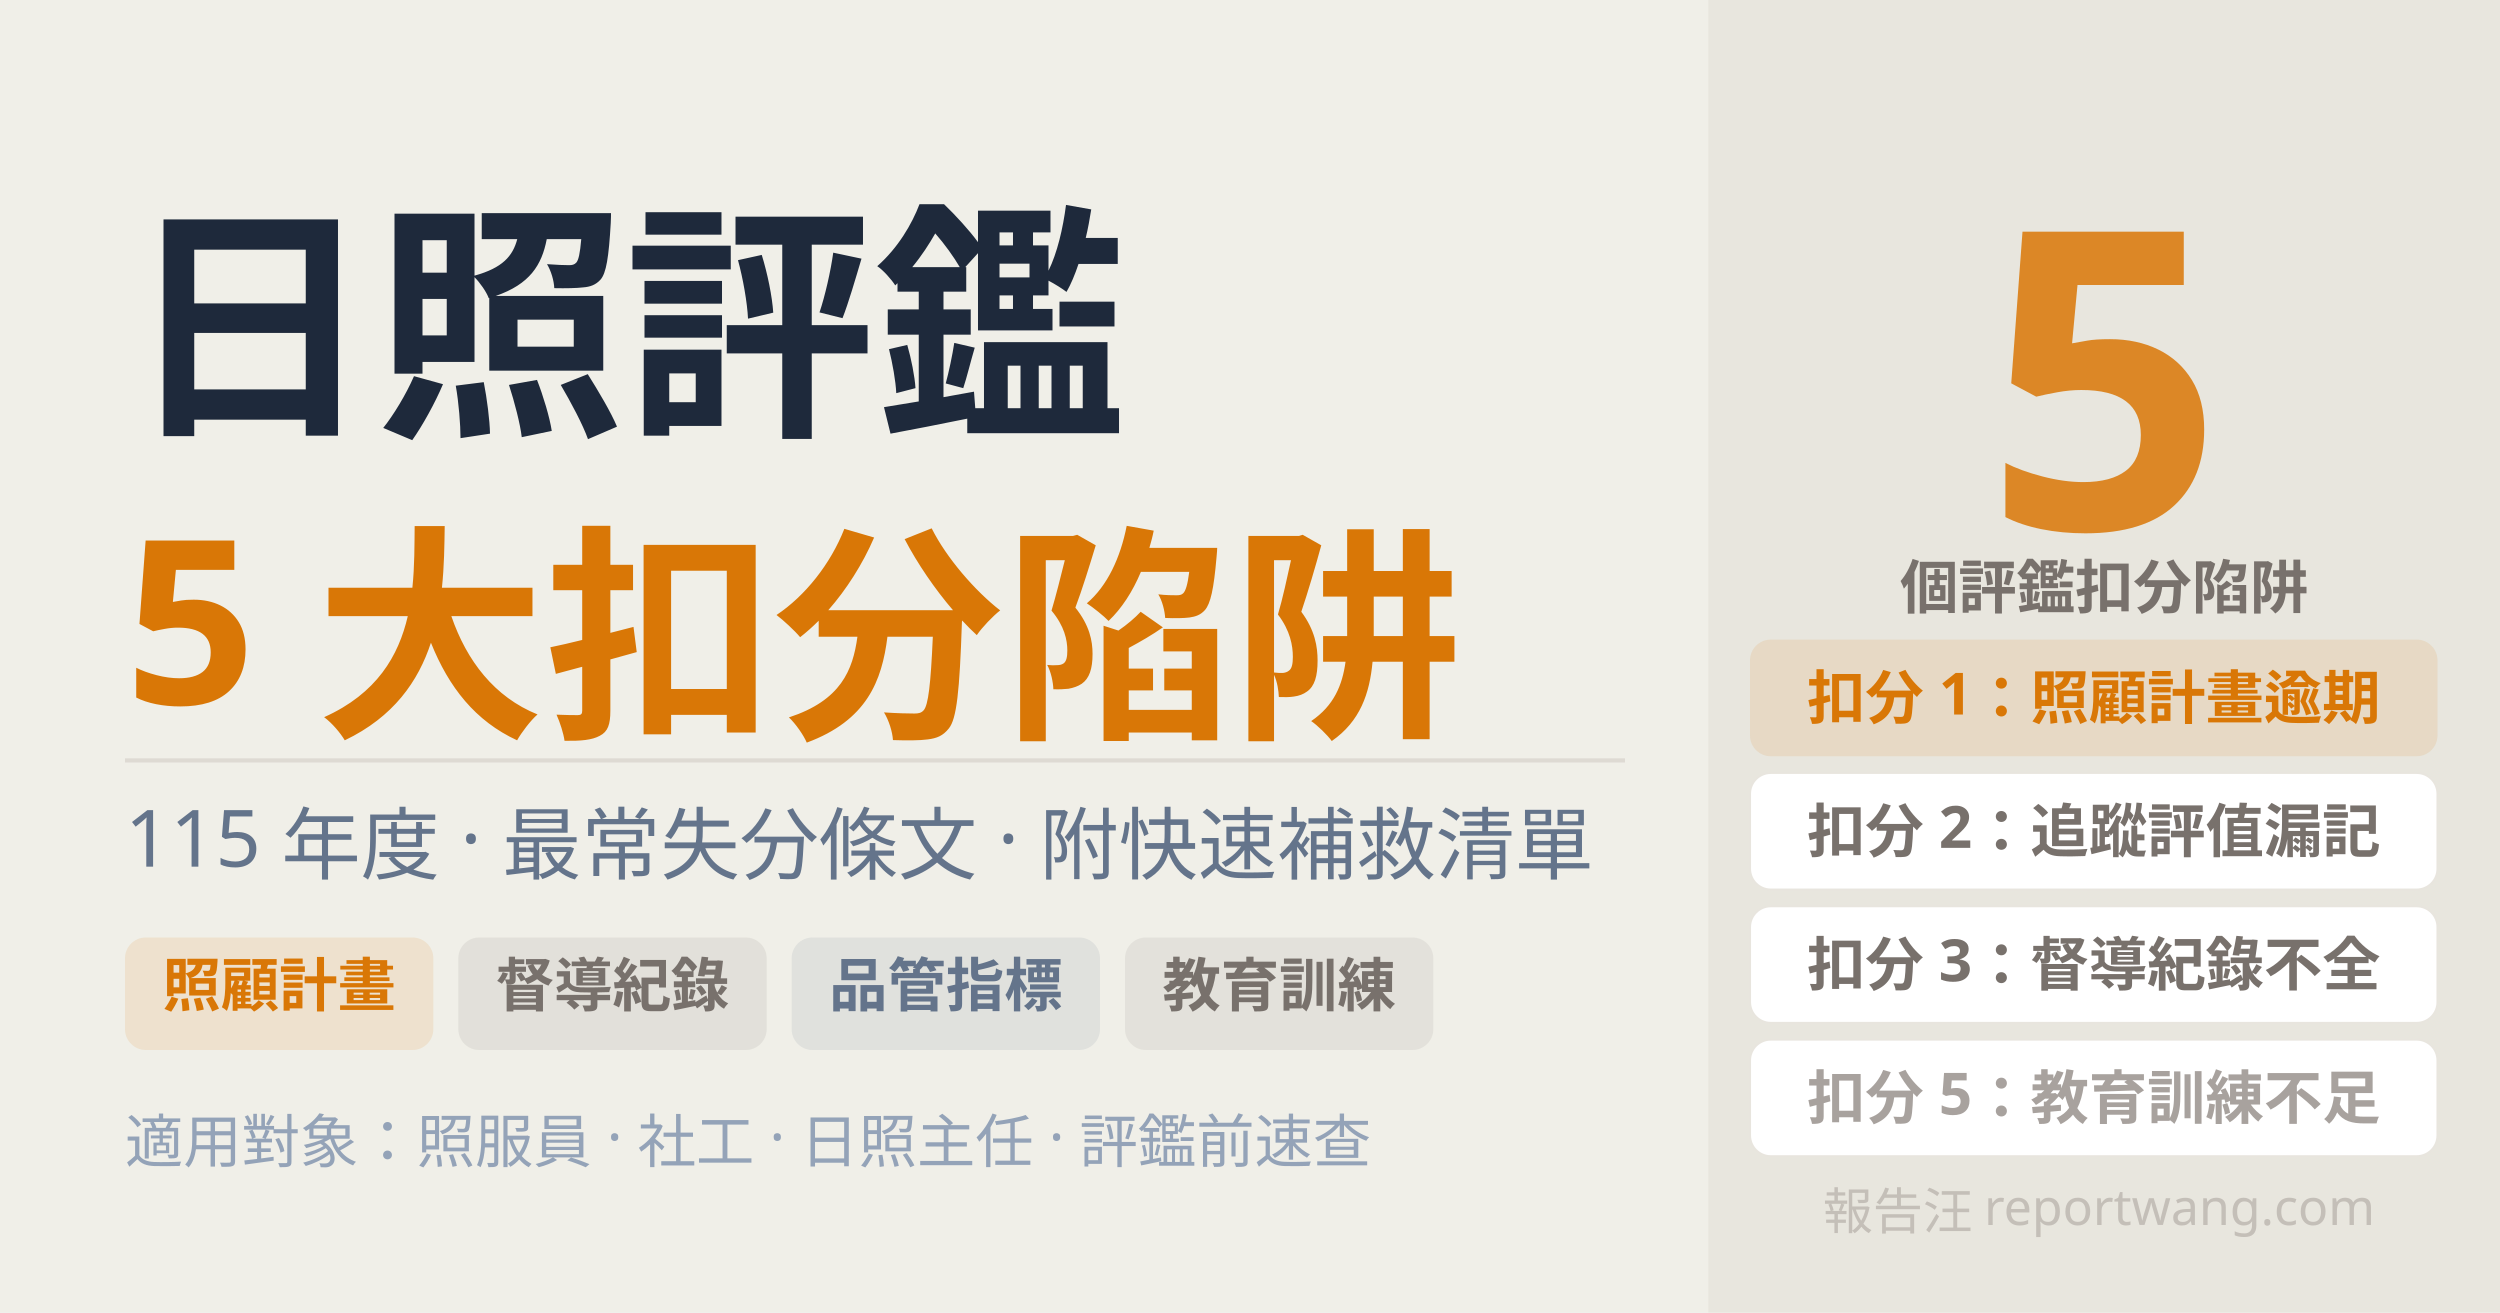
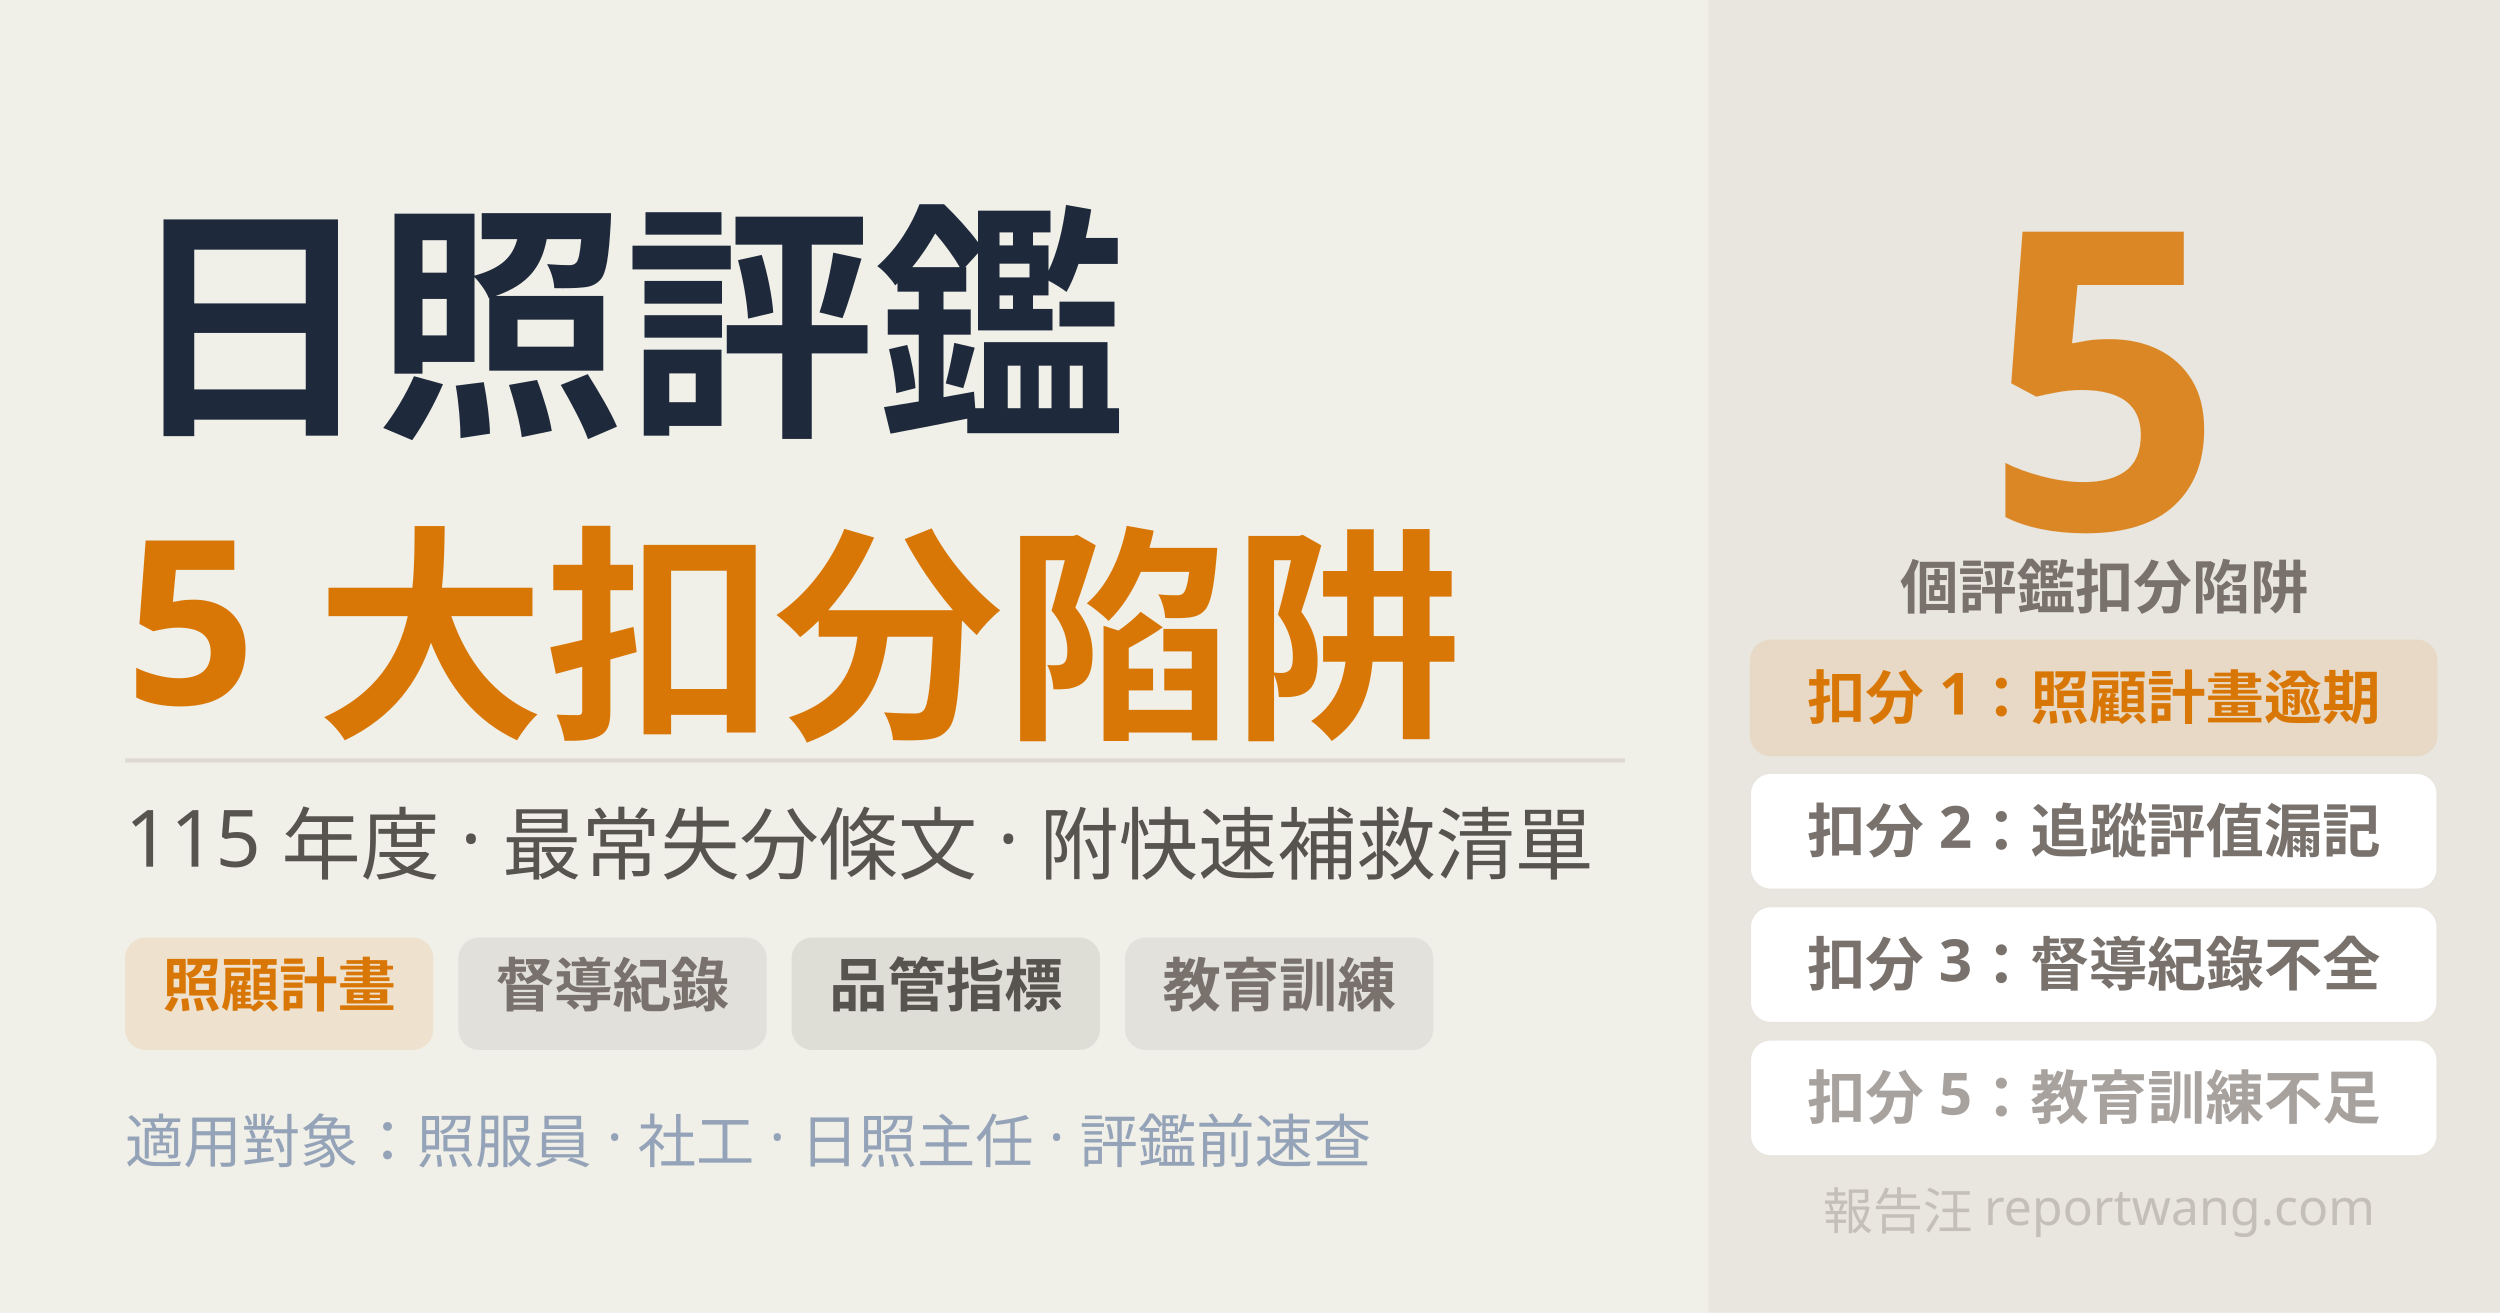
<svg xmlns="http://www.w3.org/2000/svg" width="1200" height="630" viewBox="0 0 1200 630" font-family="'Noto Sans TC', sans-serif">
  <rect width="1200" height="630" fill="#f0efe8" />
  <rect x="820" y="0" width="380" height="630" fill="#e8e6de" />
  <text x="1010" y="254" font-size="200" font-weight="900" fill="#d97706" text-anchor="middle" opacity="0.85">5</text>
  <text x="1010" y="292" font-size="28" fill="#78716c" text-anchor="middle" font-weight="600">個評鑑扣分陷阱</text>
  <rect x="840" y="307" width="330" height="56" rx="10" fill="#d97706" opacity="0.12" />
  <text x="1005" y="345" font-size="28" fill="#d97706" text-anchor="middle" font-weight="700">扣分 1：照顧計畫逾期</text>
  <rect x="840" y="371" width="330" height="56" rx="10" fill="white" stroke="#e8e5de" stroke-width="1" />
  <text x="1005" y="409" font-size="28" fill="#78716c" text-anchor="middle" font-weight="600">扣分 2：追蹤評值漏記</text>
  <rect x="840" y="435" width="330" height="56" rx="10" fill="white" stroke="#e8e5de" stroke-width="1" />
  <text x="1005" y="473" font-size="28" fill="#78716c" text-anchor="middle" font-weight="600">扣分 3：督導紀錄不全</text>
  <rect x="840" y="499" width="330" height="56" rx="10" fill="white" stroke="#e8e5de" stroke-width="1" />
  <text x="1005" y="537" font-size="28" fill="#a8a29e" text-anchor="middle" font-weight="600">扣分 5：教育訓練不足</text>
  <text x="60" y="200" font-size="120" font-weight="900" fill="#1e293b">日照評鑑</text>
  <text x="60" y="338" font-size="110" font-weight="900" fill="#d97706">5 大扣分陷阱</text>
  <line x1="60" y1="365" x2="780" y2="365" stroke="#dedad3" stroke-width="2" />
-   <text x="60" y="416" font-size="38" fill="#64748b" font-weight="400">115 年度 · 最常失分條文 · 附快速補救清單</text>
+   <text x="60" y="416" font-size="38" fill="#57534e" font-weight="400">115 年度 · 最常失分條文 · 附快速補救清單</text>
  <rect x="60" y="450" width="148" height="54" rx="10" fill="#d97706" opacity="0.12" />
  <text x="134" y="483" font-size="28" fill="#d97706" text-anchor="middle" font-weight="600">照顧計畫</text>
  <rect x="220" y="450" width="148" height="54" rx="10" fill="#78716c" opacity="0.12" />
  <text x="294" y="483" font-size="28" fill="#78716c" text-anchor="middle" font-weight="600">督導紀錄</text>
-   <rect x="380" y="450" width="148" height="54" rx="10" fill="#64748b" opacity="0.12" />
-   <text x="454" y="483" font-size="28" fill="#64748b" text-anchor="middle" font-weight="600">品管指標</text>
+   <rect x="380" y="450" width="148" height="54" rx="10" fill="#57534e" opacity="0.12" />
+   <text x="454" y="483" font-size="28" fill="#57534e" text-anchor="middle" font-weight="600">品管指標</text>
  <rect x="540" y="450" width="148" height="54" rx="10" fill="#a8a29e" opacity="0.18" />
  <text x="614" y="483" font-size="28" fill="#78716c" text-anchor="middle" font-weight="600">教育訓練</text>
  <text x="60" y="558" font-size="28" fill="#94a3b8">適用對象：照服員 · 社工 · 日照主任 · 評鑑前速查</text>
  <text x="1140" y="590" font-size="24" fill="#c4bfb8" text-anchor="end" font-weight="400">報告汪 reportwang.com</text>
</svg>
